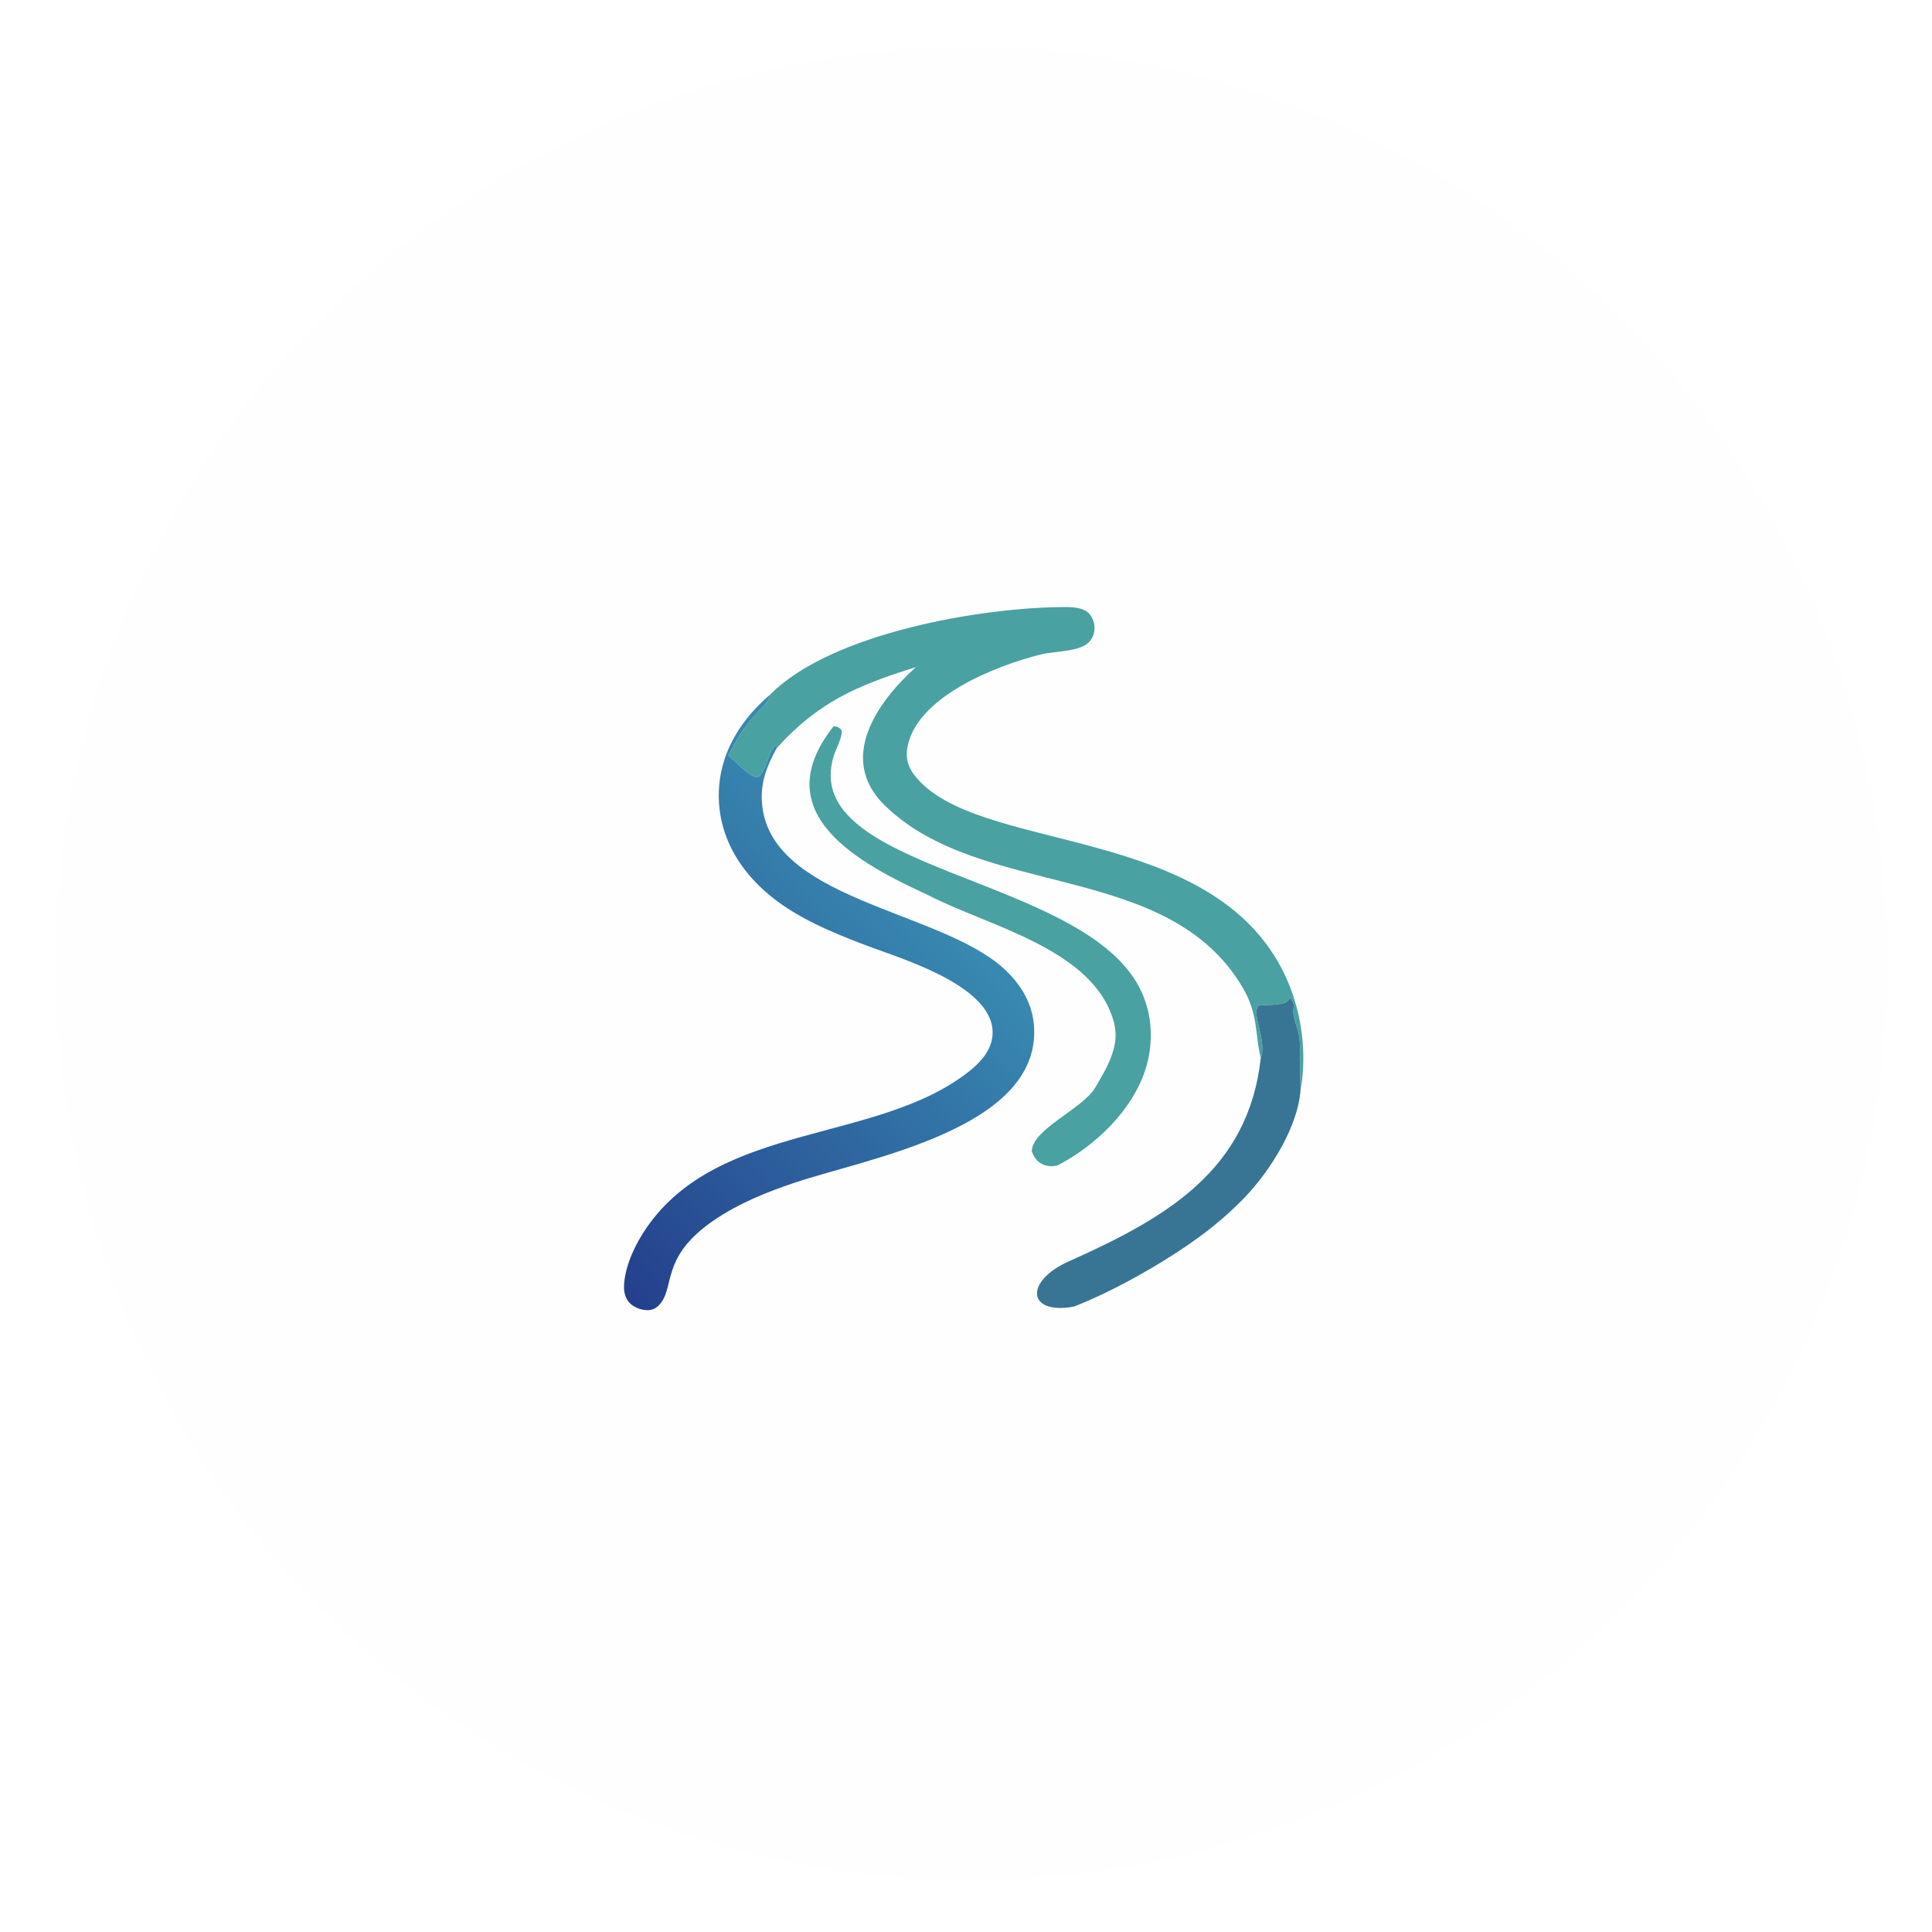
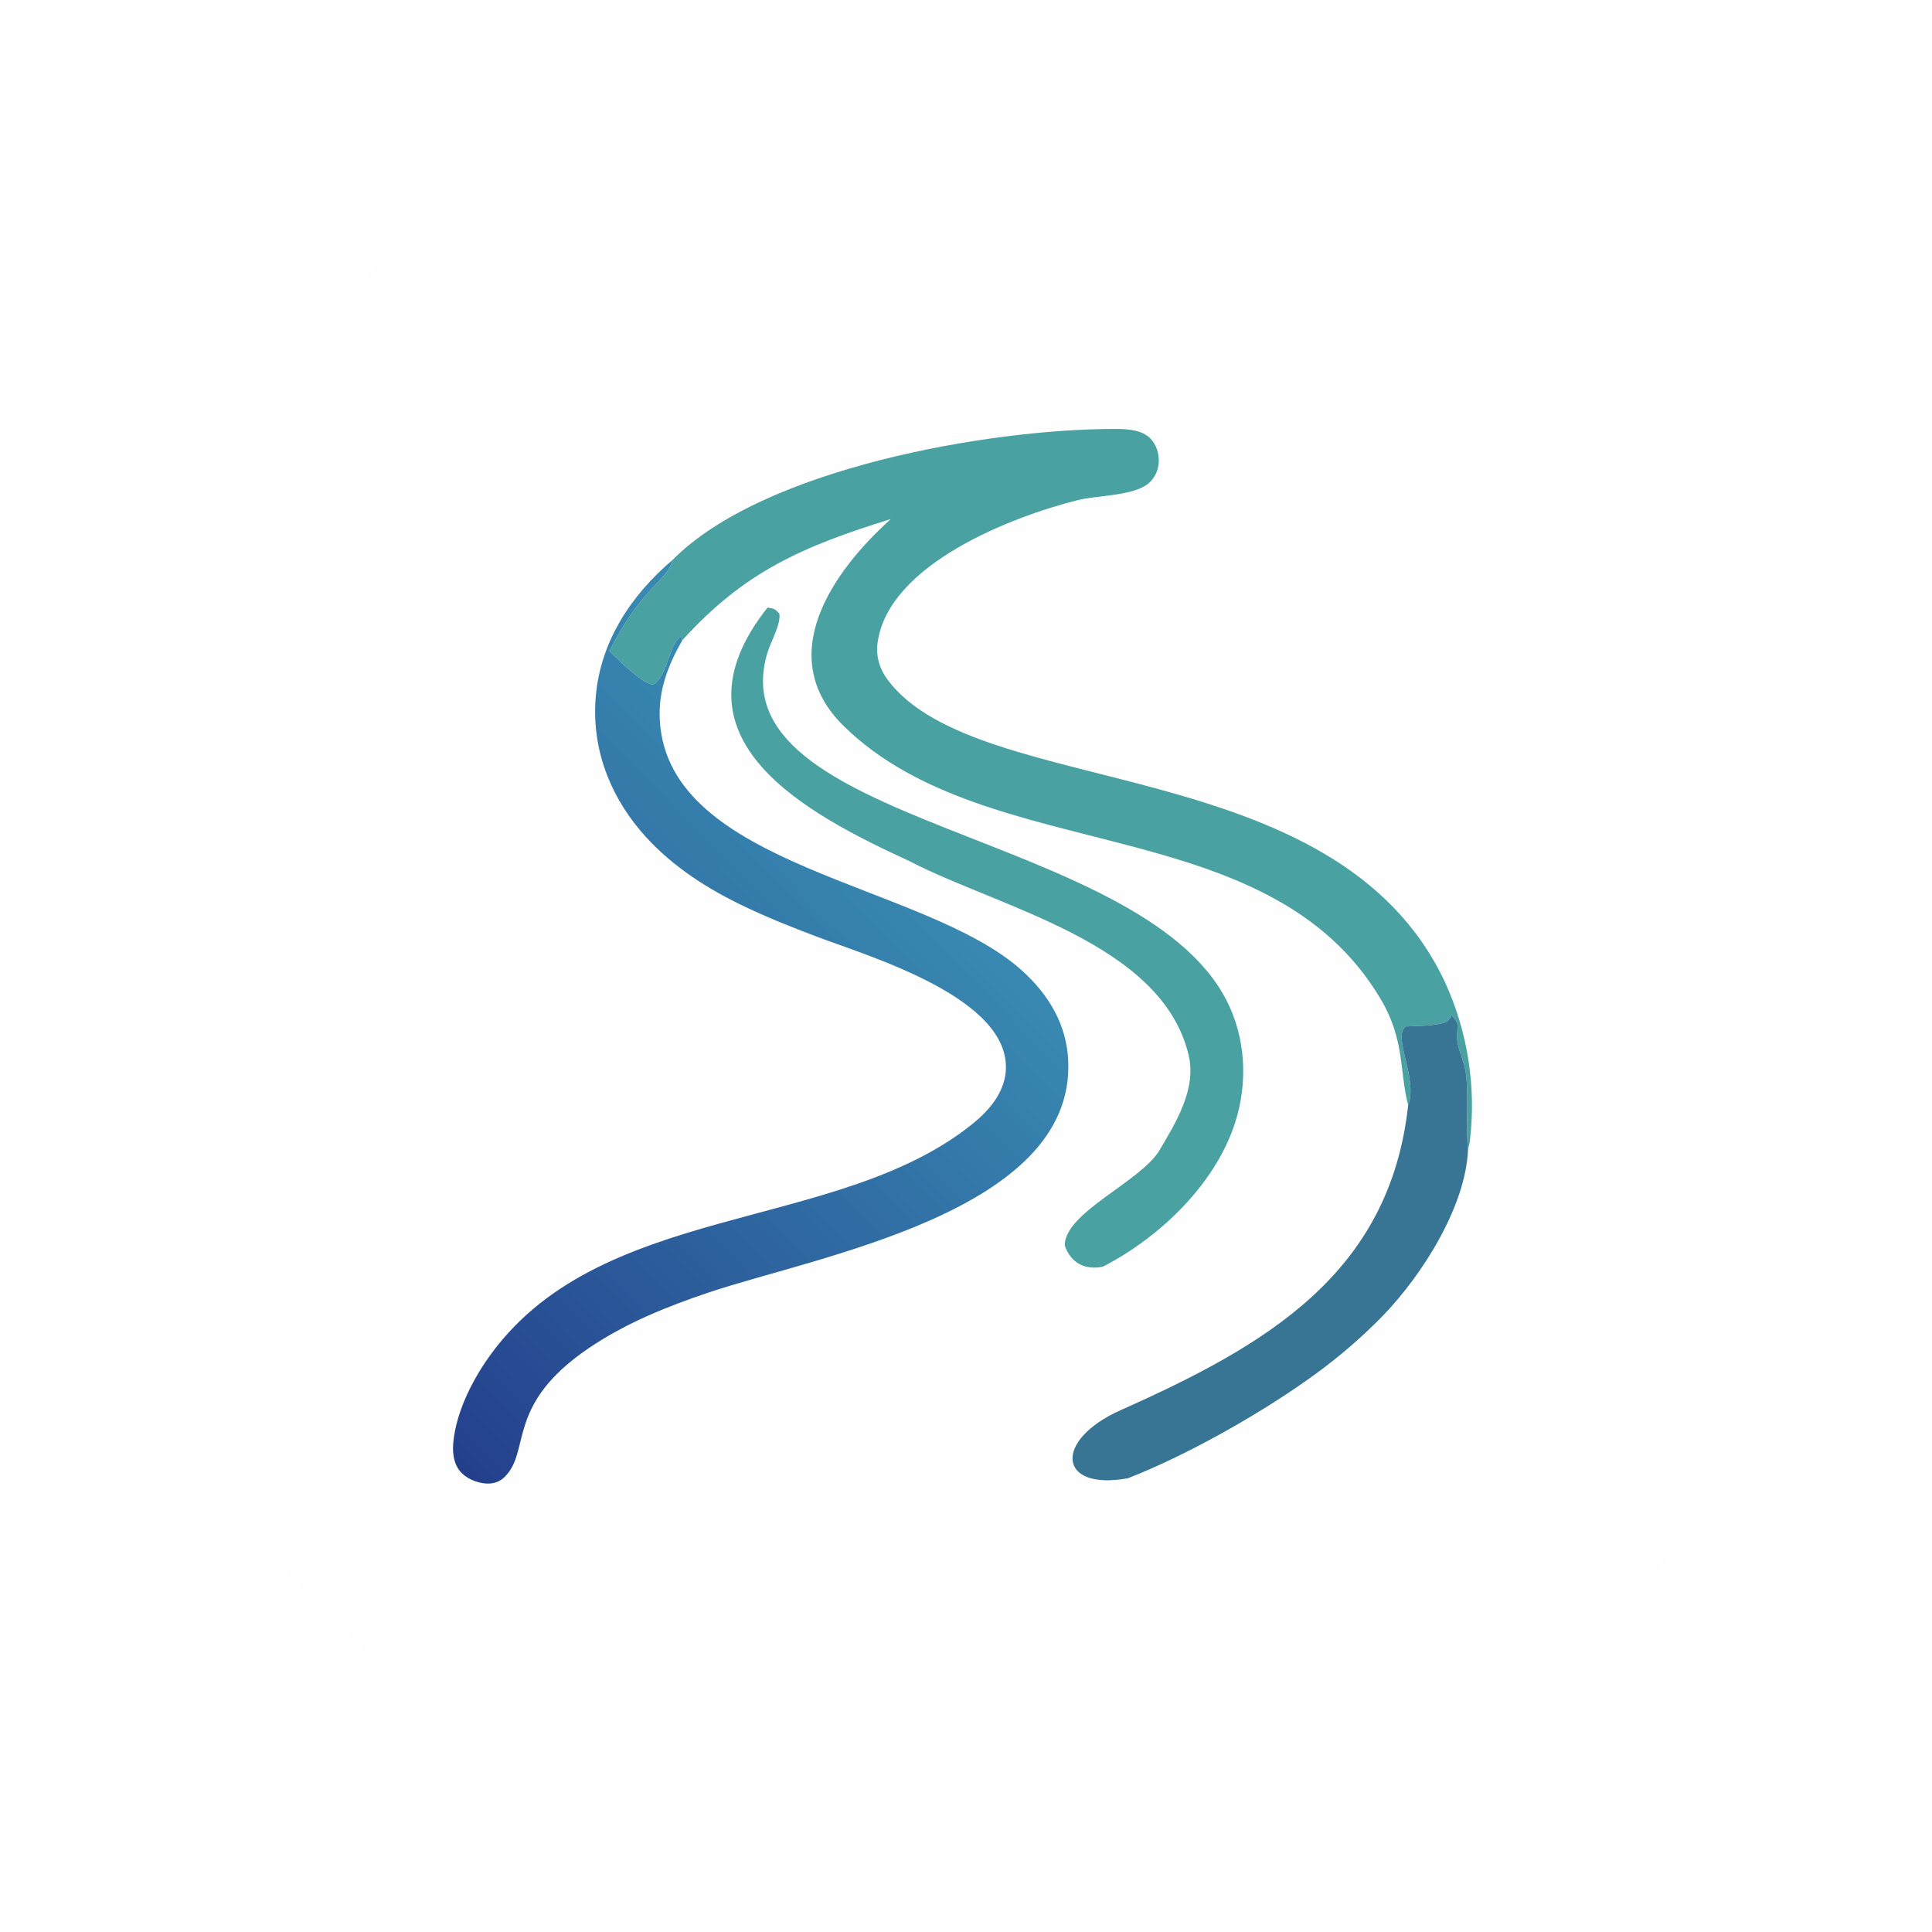
<svg xmlns="http://www.w3.org/2000/svg" width="64" height="64" viewBox="310 25 720 720">
  <path fill="#FEFEFE" d="M652.083 43.169C840.476 32.144 1002.09 176.06 1012.94 364.509C1023.79 552.957 879.76 714.479 691.348 725.158C503.18 735.824 341.953 591.987 331.117 403.783C320.282 215.579 463.935 54.181 652.083 43.169Z" />
-   <path fill="#4AA1A1" d="M597.072 283.805C619.552 261.008 675.891 251.173 707.303 251.233C710.102 251.239 713.769 251.48 715.833 253.629C717.345 255.204 718.018 257.447 717.884 259.6C717.761 261.562 716.866 263.47 715.36 264.751C711.664 267.891 702.541 267.731 697.804 268.912C681.49 272.979 650.835 284.784 648.053 304.219C647.554 307.706 648.516 310.887 650.625 313.679C673.272 343.665 761.845 331.057 788.945 388.555C794.623 400.882 796.788 414.537 795.202 428.015C795.119 428.774 794.942 429.497 794.731 430.229C794.124 425.167 794.946 416.945 794.204 411.375C793.684 407.477 791.796 405.121 792.027 401.518C792.218 398.528 792.311 399.079 790.633 396.77L791.714 398.08L790.662 396.752C790.338 397.699 790.185 397.677 789.462 398.49C786.982 399.594 782.214 399.54 779.328 399.678C775.71 402 782.367 412.444 779.853 419.274C777.652 410.871 779.079 403.179 773.121 393.049C745.149 345.55 675.66 360.285 639.695 325.124C621.972 307.798 636.883 286.598 651.324 273.627C629.384 280.431 614.909 286.704 599.504 303.756L599.303 302.838C596.311 303.886 596.035 312.533 592.282 314.745C589.423 314.521 583.687 308.577 581.388 306.402C584.316 300.898 586.903 296.535 591.084 291.847C593.16 289.52 596.531 286.668 597.072 283.805Z" />
-   <defs>
-     <linearGradient id="gradient_0" gradientUnits="userSpaceOnUse" x1="518.09" y1="481.583" x2="649.424" y2="352.789">
-       <stop offset="0" stop-color="#24408D" />
-       <stop offset="1" stop-color="#3889B1" />
-     </linearGradient>
-   </defs>
-   <path fill="url(#gradient_0)" d="M597.072 283.805C596.531 286.668 593.16 289.52 591.084 291.847C586.903 296.535 584.316 300.898 581.388 306.402C583.687 308.577 589.423 314.521 592.282 314.745C596.035 312.533 596.311 303.886 599.303 302.838L599.504 303.756C595.942 310.025 593.514 316.245 593.927 323.614C595.987 360.31 659.6 363.965 683.824 385.725C690.549 391.766 695.073 399.26 695.409 408.454C696.773 445.703 633.499 456.621 606.28 465.713C595.859 469.194 585.455 473.385 576.318 479.58C555.454 493.724 562.002 505.083 555.381 511.603C554.088 512.876 552.514 513.363 550.716 513.241C548.315 513.078 545.626 511.93 544.149 510.001C542.559 507.926 542.385 505.211 542.655 502.706C543.41 495.708 546.899 488.472 550.853 482.697C578.117 442.873 637.649 451.334 671.662 423.862C675.659 420.634 679.409 416.286 679.868 410.951C681.429 392.767 646.314 382.417 633.3 377.52C626.646 375.017 620.047 372.385 613.659 369.255C604.471 364.753 595.805 358.957 589.149 351.093C581.146 341.638 576.921 330.002 578.032 317.568C579.252 303.919 586.85 292.469 597.072 283.805Z" />
-   <path fill="#4AA1A1" d="M620.685 295.635C622.376 295.894 622.455 295.876 623.599 297.06C624.154 299.48 621.493 304.167 620.731 306.627C607.354 349.816 712.825 350.85 734.675 393.108C739.536 402.507 740.073 413.692 736.824 423.703C731.862 438.993 718.021 452.165 703.981 459.38C699.502 460.271 696.028 458.424 694.529 454.095C694.538 445.833 713.486 438.248 718.127 430.36C722.05 423.693 727.337 415.273 725.312 406.792C718.641 378.858 678.487 370.312 656.043 358.658C630.578 346.935 594.759 328.336 620.685 295.635Z" />
-   <path fill="#387594" d="M779.853 419.274C782.367 412.444 775.71 402 779.328 399.678C782.214 399.54 786.982 399.594 789.462 398.49C790.185 397.677 790.338 397.699 790.662 396.752L791.714 398.08L790.633 396.77C792.311 399.079 792.218 398.528 792.027 401.518C791.796 405.121 793.684 407.477 794.204 411.375C794.946 416.945 794.124 425.167 794.731 430.229C794.169 444.401 783.359 461.387 773.73 471.391C768.654 476.612 763.152 481.4 757.281 485.706C744.313 495.249 725.42 506.006 710.236 511.932C692.775 515.134 691.655 502.497 708.373 495.042C744.703 478.841 775.258 461.105 779.853 419.274Z" />
+   <g transform="translate(670, 384) scale(1.5) translate(-670, -384)">
+     <path fill="#4AA1A1" d="M597.072 283.805C619.552 261.008 675.891 251.173 707.303 251.233C710.102 251.239 713.769 251.48 715.833 253.629C717.345 255.204 718.018 257.447 717.884 259.6C717.761 261.562 716.866 263.47 715.36 264.751C711.664 267.891 702.541 267.731 697.804 268.912C681.49 272.979 650.835 284.784 648.053 304.219C647.554 307.706 648.516 310.887 650.625 313.679C673.272 343.665 761.845 331.057 788.945 388.555C794.623 400.882 796.788 414.537 795.202 428.015C795.119 428.774 794.942 429.497 794.731 430.229C794.124 425.167 794.946 416.945 794.204 411.375C793.684 407.477 791.796 405.121 792.027 401.518C792.218 398.528 792.311 399.079 790.633 396.77L791.714 398.08L790.662 396.752C790.338 397.699 790.185 397.677 789.462 398.49C786.982 399.594 782.214 399.54 779.328 399.678C775.71 402 782.367 412.444 779.853 419.274C777.652 410.871 779.079 403.179 773.121 393.049C745.149 345.55 675.66 360.285 639.695 325.124C621.972 307.798 636.883 286.598 651.324 273.627C629.384 280.431 614.909 286.704 599.504 303.756L599.303 302.838C596.311 303.886 596.035 312.533 592.282 314.745C589.423 314.521 583.687 308.577 581.388 306.402C584.316 300.898 586.903 296.535 591.084 291.847C593.16 289.52 596.531 286.668 597.072 283.805Z" />
+     <defs>
+       <linearGradient id="gradient_0" gradientUnits="userSpaceOnUse" x1="518.09" y1="481.583" x2="649.424" y2="352.789">
+         <stop offset="0" stop-color="#24408D" />
+         <stop offset="1" stop-color="#3889B1" />
+       </linearGradient>
+     </defs>
+     <path fill="url(#gradient_0)" d="M597.072 283.805C596.531 286.668 593.16 289.52 591.084 291.847C586.903 296.535 584.316 300.898 581.388 306.402C583.687 308.577 589.423 314.521 592.282 314.745C596.035 312.533 596.311 303.886 599.303 302.838L599.504 303.756C595.942 310.025 593.514 316.245 593.927 323.614C595.987 360.31 659.6 363.965 683.824 385.725C690.549 391.766 695.073 399.26 695.409 408.454C696.773 445.703 633.499 456.621 606.28 465.713C595.859 469.194 585.455 473.385 576.318 479.58C555.454 493.724 562.002 505.083 555.381 511.603C554.088 512.876 552.514 513.363 550.716 513.241C548.315 513.078 545.626 511.93 544.149 510.001C542.559 507.926 542.385 505.211 542.655 502.706C543.41 495.708 546.899 488.472 550.853 482.697C578.117 442.873 637.649 451.334 671.662 423.862C675.659 420.634 679.409 416.286 679.868 410.951C681.429 392.767 646.314 382.417 633.3 377.52C626.646 375.017 620.047 372.385 613.659 369.255C604.471 364.753 595.805 358.957 589.149 351.093C581.146 341.638 576.921 330.002 578.032 317.568C579.252 303.919 586.85 292.469 597.072 283.805Z" />
+     <path fill="#4AA1A1" d="M620.685 295.635C622.376 295.894 622.455 295.876 623.599 297.06C624.154 299.48 621.493 304.167 620.731 306.627C607.354 349.816 712.825 350.85 734.675 393.108C739.536 402.507 740.073 413.692 736.824 423.703C731.862 438.993 718.021 452.165 703.981 459.38C699.502 460.271 696.028 458.424 694.529 454.095C694.538 445.833 713.486 438.248 718.127 430.36C722.05 423.693 727.337 415.273 725.312 406.792C718.641 378.858 678.487 370.312 656.043 358.658C630.578 346.935 594.759 328.336 620.685 295.635Z" />
+     <path fill="#387594" d="M779.853 419.274C782.367 412.444 775.71 402 779.328 399.678C782.214 399.54 786.982 399.594 789.462 398.49C790.185 397.677 790.338 397.699 790.662 396.752L791.714 398.08L790.633 396.77C792.311 399.079 792.218 398.528 792.027 401.518C791.796 405.121 793.684 407.477 794.204 411.375C794.946 416.945 794.124 425.167 794.731 430.229C794.169 444.401 783.359 461.387 773.73 471.391C768.654 476.612 763.152 481.4 757.281 485.706C744.313 495.249 725.42 506.006 710.236 511.932C692.775 515.134 691.655 502.497 708.373 495.042C744.703 478.841 775.258 461.105 779.853 419.274Z" />
+   </g>
</svg>
